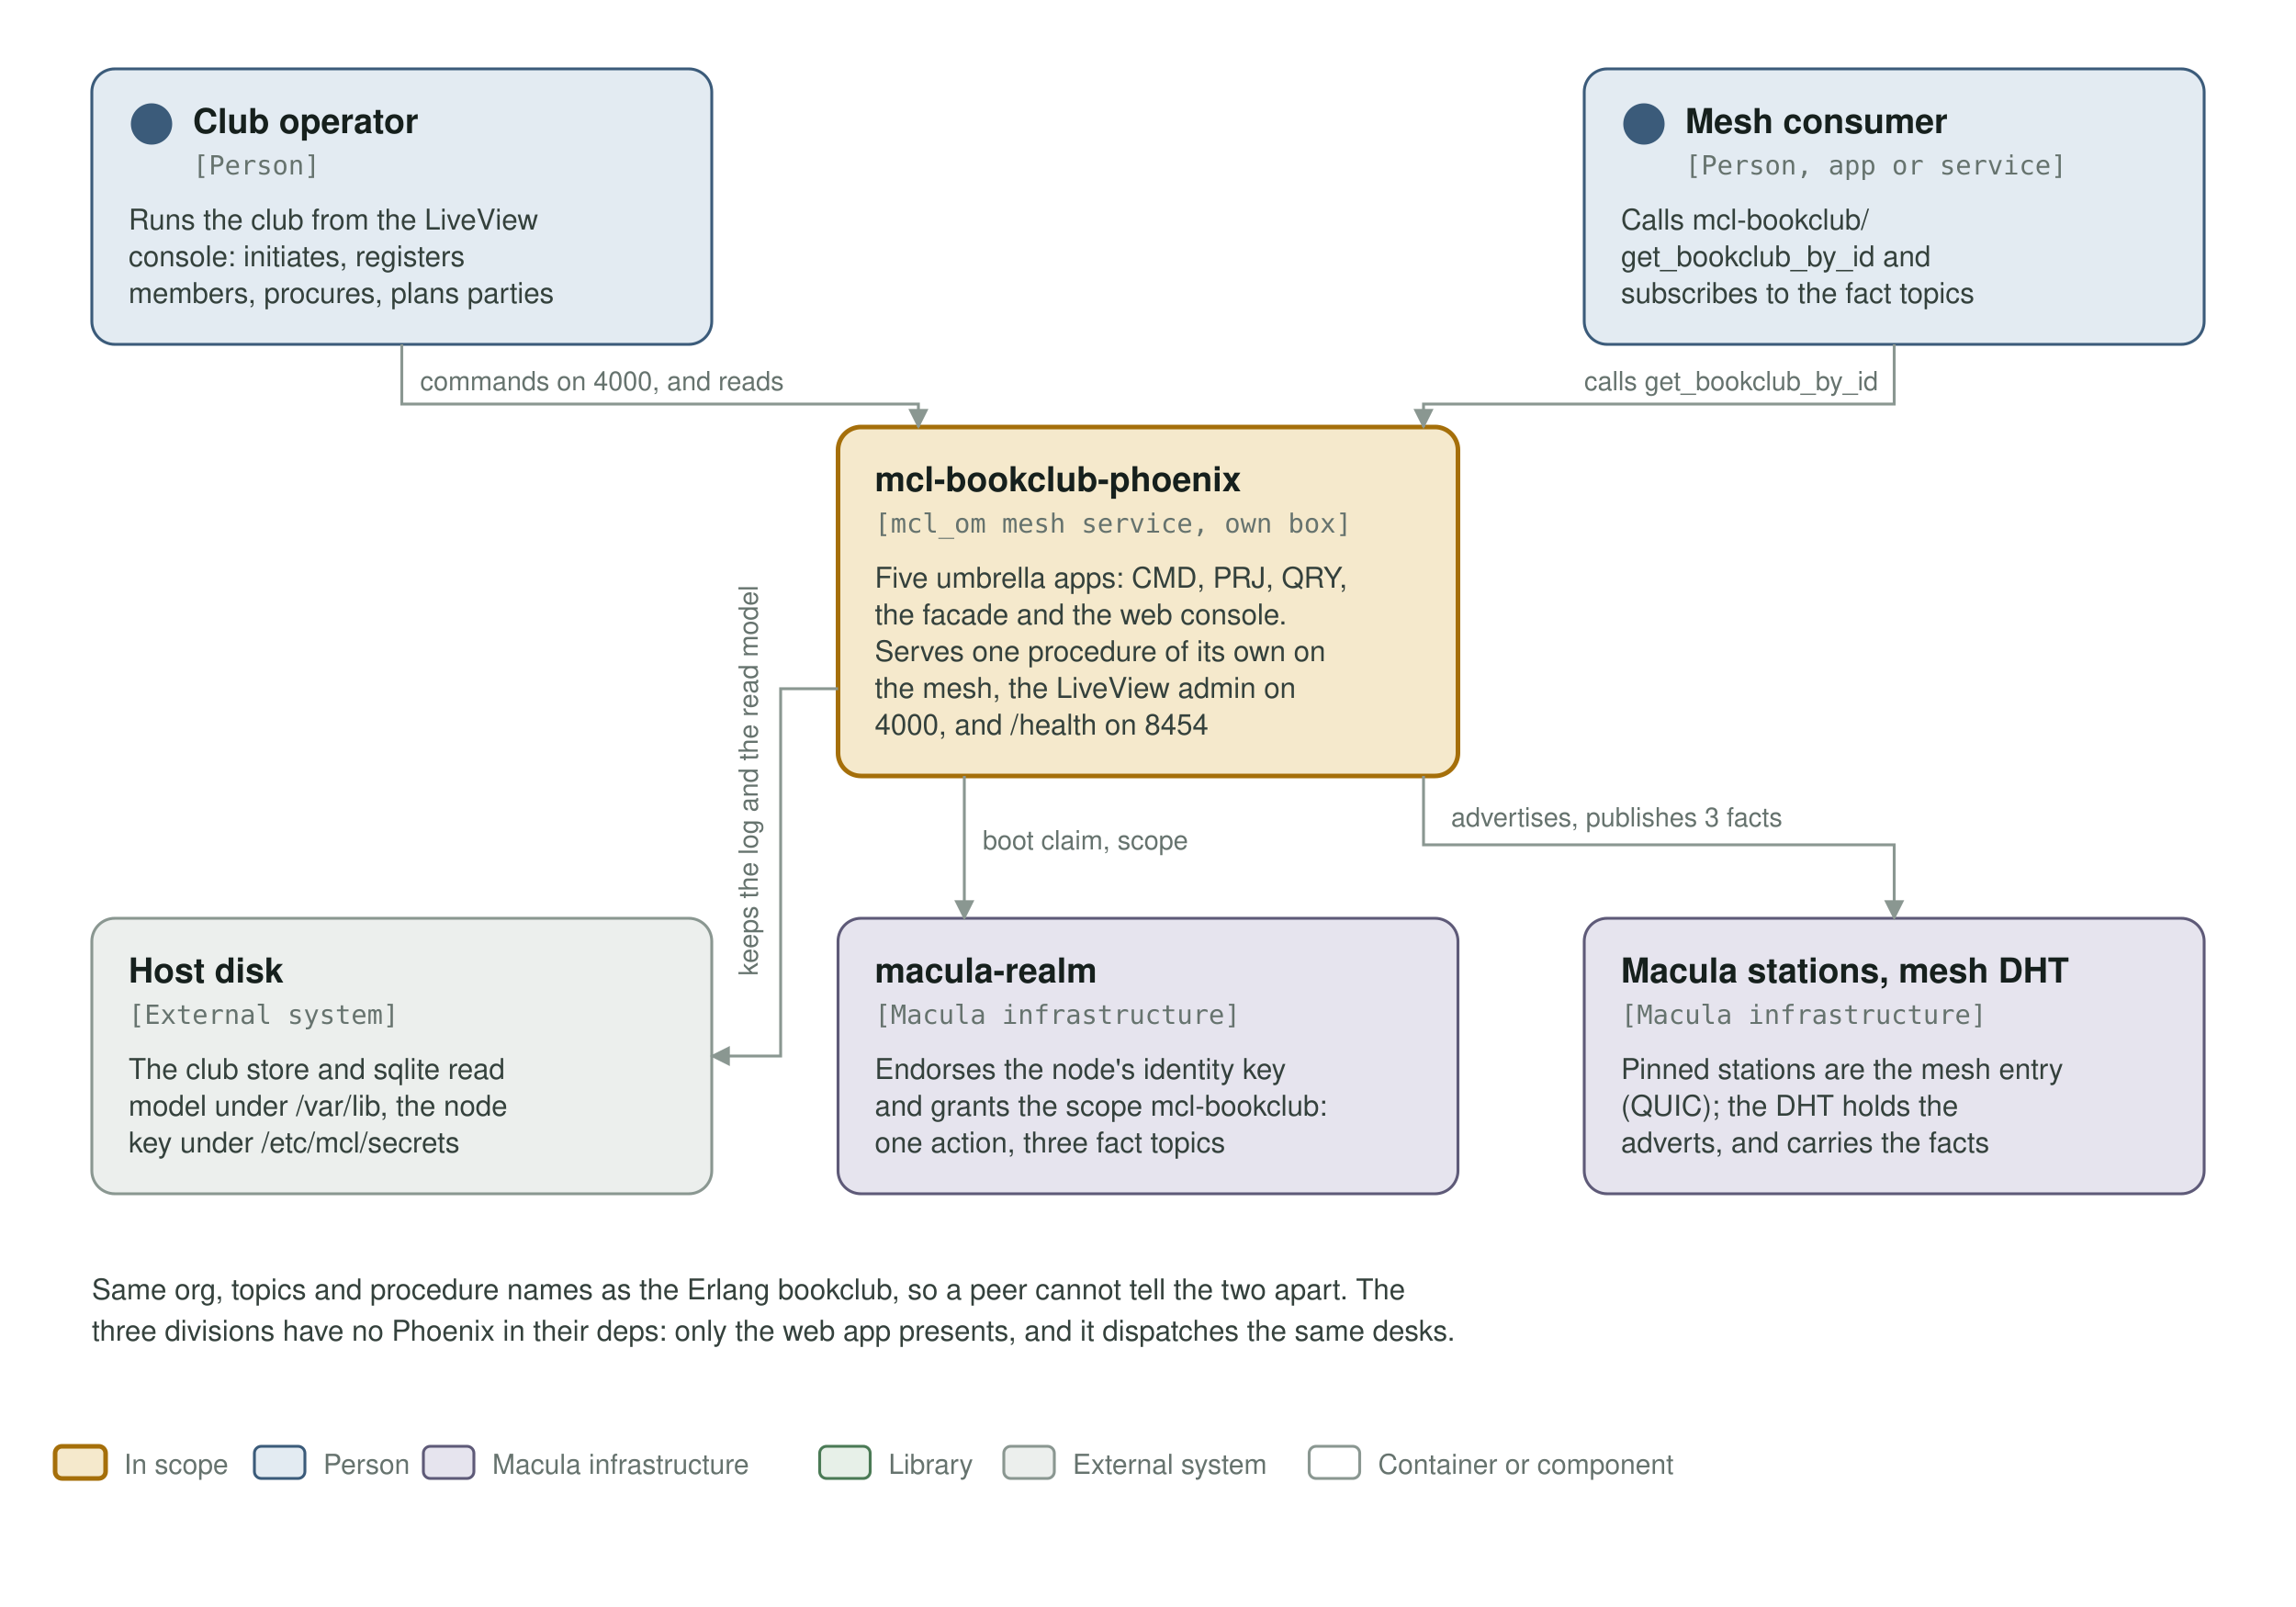
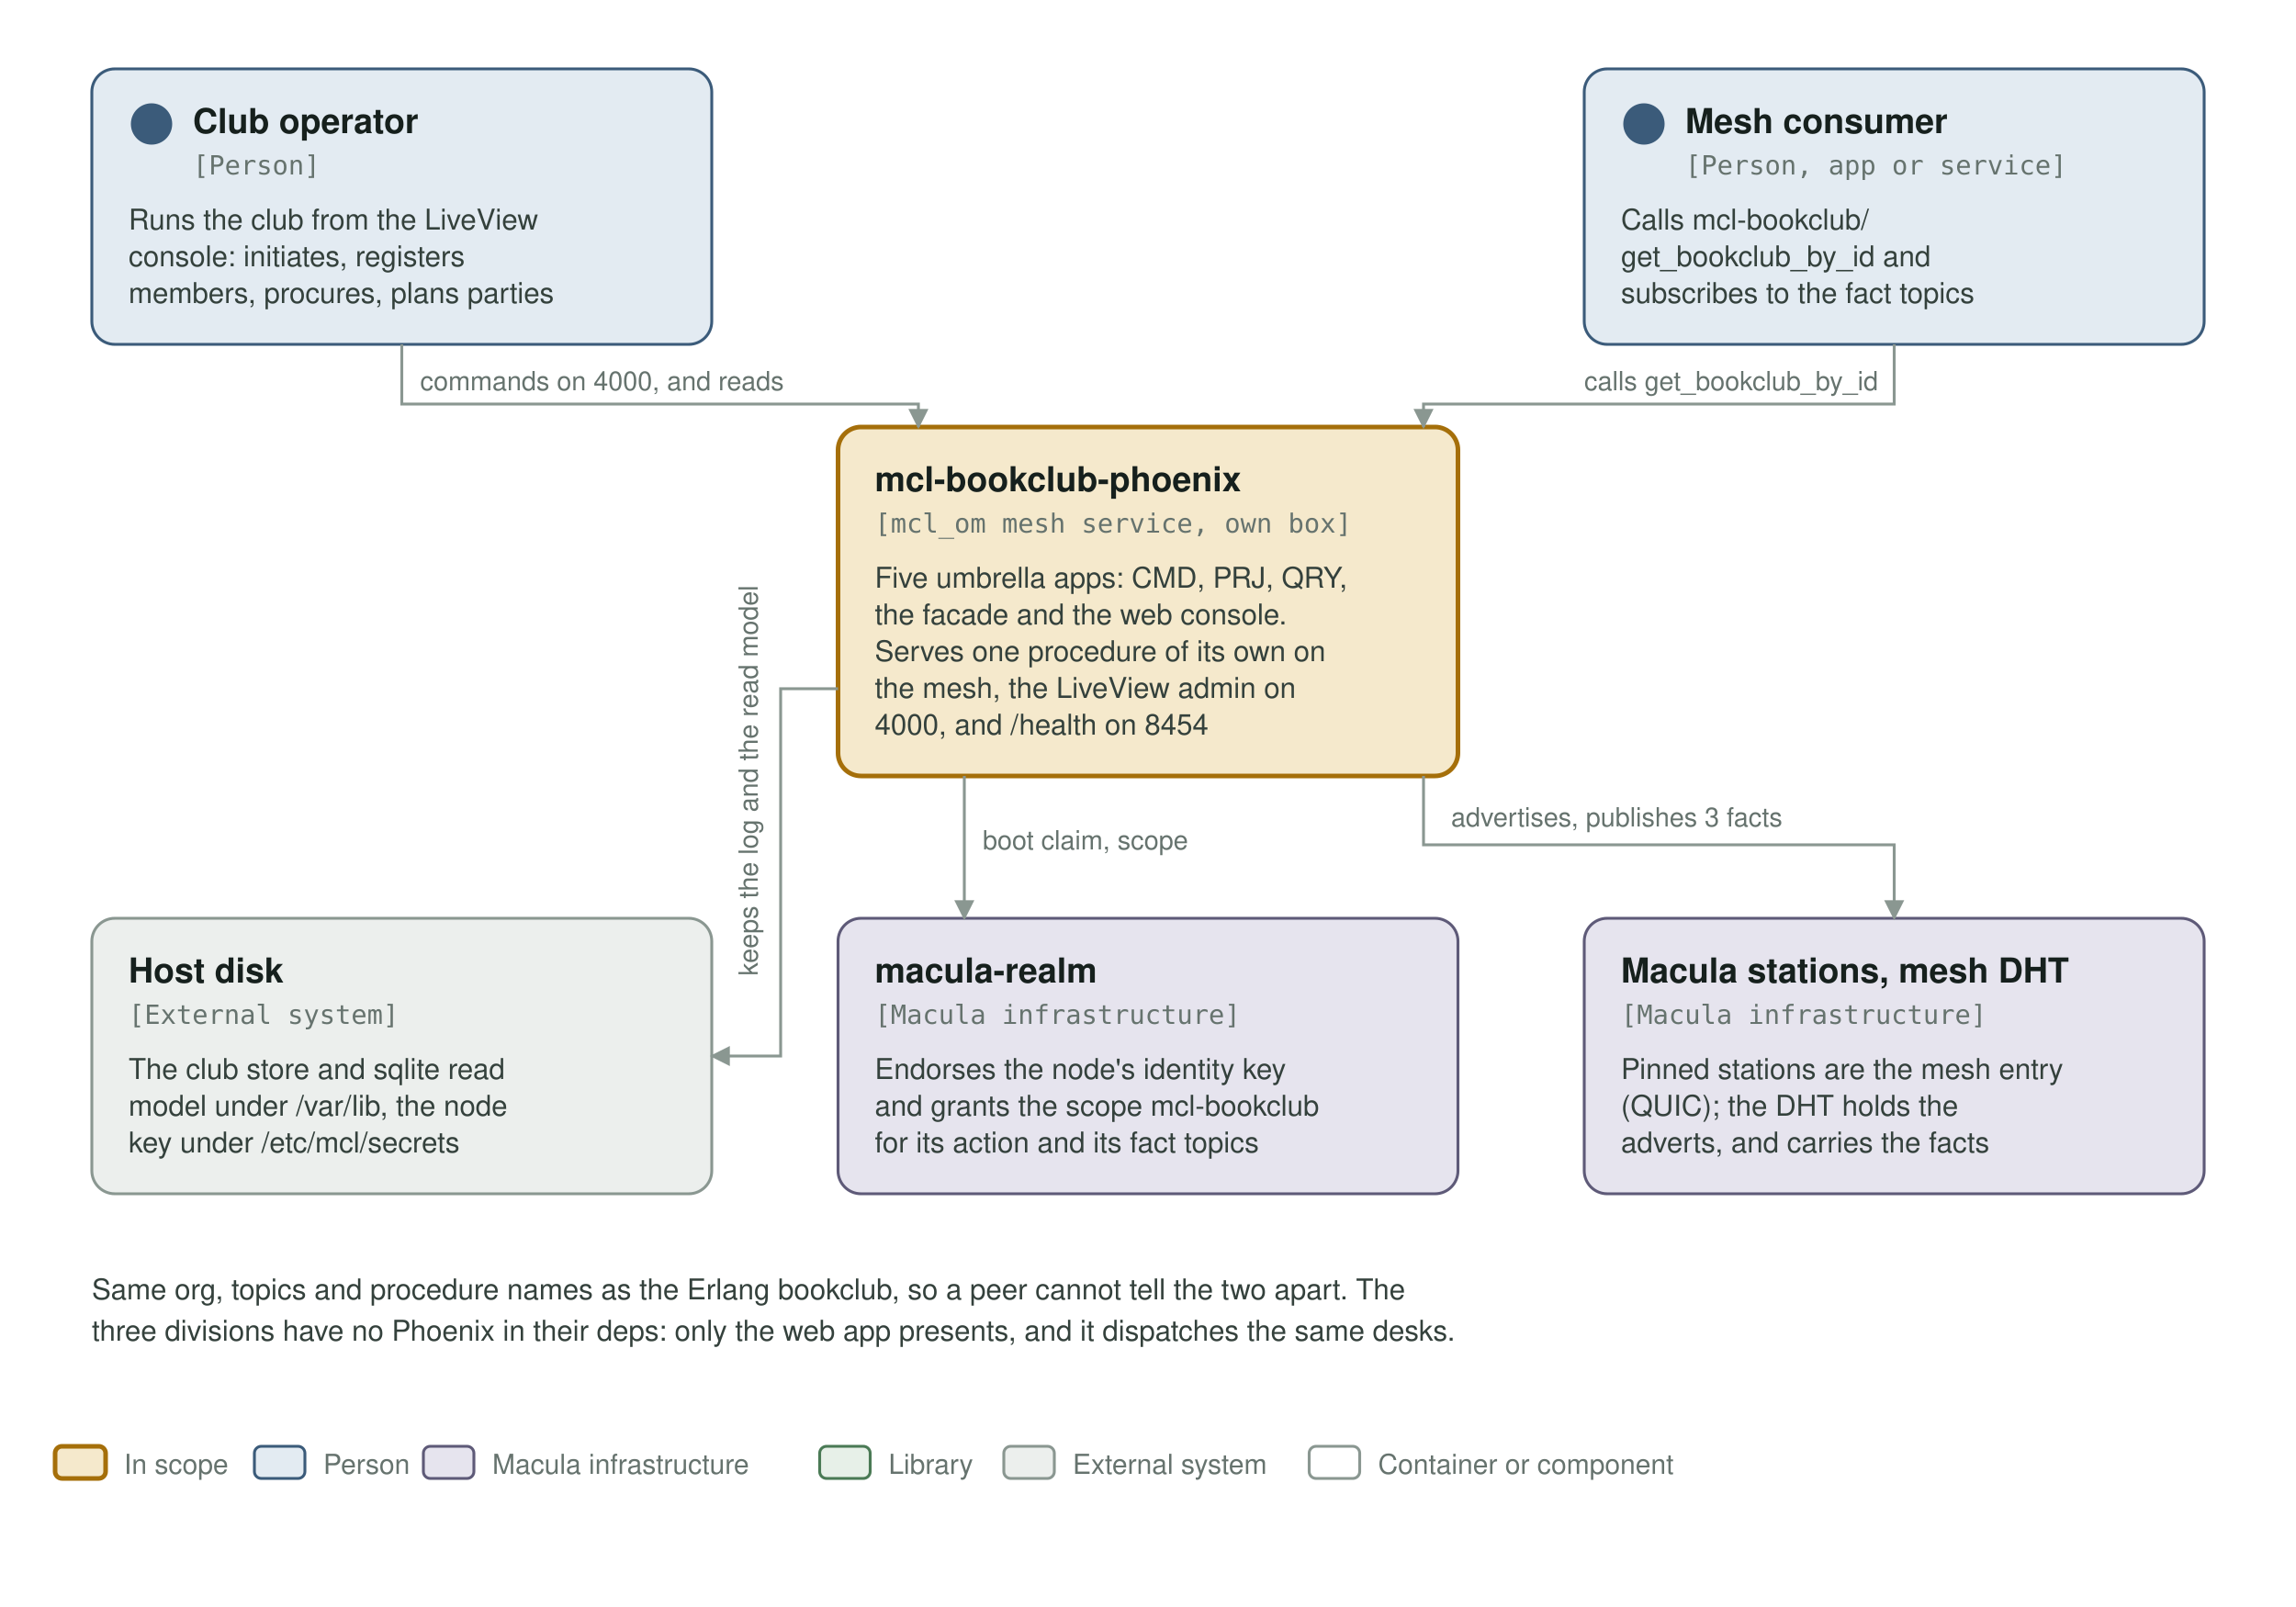
<svg xmlns="http://www.w3.org/2000/svg" viewBox="0 0 1000 700" role="img" aria-label="mcl-bookclub-phoenix system context">
  <style>
.t-name { font-family: "Atkinson Hyperlegible", "Segoe UI", system-ui, -apple-system, Helvetica, Arial, sans-serif; font-size: 15px; font-weight: 700; }
.t-desc { font-family: "Atkinson Hyperlegible", "Segoe UI", system-ui, -apple-system, Helvetica, Arial, sans-serif; font-size: 12.5px; }
.t-rel { font-family: "Atkinson Hyperlegible", "Segoe UI", system-ui, -apple-system, Helvetica, Arial, sans-serif; font-size: 11.5px; paint-order: stroke; stroke-width: 4px; stroke-linejoin: round; }
.t-code { font-family: "JetBrains Mono", ui-monospace, Menlo, Consolas, monospace; font-size: 13px; font-weight: 600; }
.t-type { font-family: "JetBrains Mono", ui-monospace, Menlo, Consolas, monospace; font-size: 11.5px; }
.t-bound { font-family: "JetBrains Mono", ui-monospace, Menlo, Consolas, monospace; font-size: 12px; font-weight: 600; }
.t-leg { font-family: "Atkinson Hyperlegible", "Segoe UI", system-ui, -apple-system, Helvetica, Arial, sans-serif; font-size: 12px; }
.edge { fill: none; stroke-width: 1.25; }
.edge-later { fill: none; stroke-width: 1.25; stroke-dasharray: 5 4; }
.bg { fill: #FFFFFF; }
.b-sys { fill: #F5E9CC; stroke: #A56F0A; stroke-width: 2; }
.b-per { fill: #E3EBF2; stroke: #3B5B7A; stroke-width: 1.25; }
.b-mac { fill: #E6E4EE; stroke: #5E5A78; stroke-width: 1.25; }
.b-lib { fill: #E7F0E8; stroke: #4A7A55; stroke-width: 1.25; }
.b-ext { fill: #ECEFED; stroke: #8A9791; stroke-width: 1.25; }
.b-cmp { fill: #FFFFFF; stroke: #8A9791; stroke-width: 1.25; }
.b-later { fill: none; stroke: #8A9791; stroke-width: 1.25; stroke-dasharray: 5 4; }
.bound { fill: none; stroke: #B3BDB8; stroke-width: 1; }
.head { fill: #3B5B7A; }
.t-name, .t-code { fill: #16201D; }
.t-type, .t-bound, .t-leg { fill: #66736E; }
.t-desc { fill: #34413C; }
.t-rel { fill: #66736E; stroke: #FFFFFF; }
.edge, .edge-later { stroke: #8A9791; }
.arrowhead { fill: #8A9791; }
@media (prefers-color-scheme: dark) {
.bg { fill: #171F1C; }
.b-sys { fill: #3A2E13; stroke: #E3AA3C; }
.b-per { fill: #1D2A36; stroke: #8EB4D8; }
.b-mac { fill: #26243A; stroke: #A9A4C8; }
.b-lib { fill: #1A241C; stroke: #8FBE9B; }
.b-ext { fill: #1C2421; stroke: #7D8B85; }
.b-cmp { fill: #171F1C; stroke: #7D8B85; }
.b-later { stroke: #7D8B85; }
.bound { stroke: #4A5752; }
.head { fill: #8EB4D8; }
.t-name, .t-code { fill: #E6ECE9; }
.t-type, .t-bound, .t-leg { fill: #93A09A; }
.t-desc { fill: #C3CDC8; }
.t-rel { fill: #93A09A; stroke: #171F1C; }
.edge, .edge-later { stroke: #7D8B85; }
.arrowhead { fill: #7D8B85; }
}
</style>
  <defs>
    <marker id="a" viewBox="0 0 10 10" refX="9" refY="5" markerWidth="7" markerHeight="7" orient="auto-start-reverse">
      <path class="arrowhead" d="M0 0L10 5L0 10z" />
    </marker>
  </defs>
  <rect class="bg" x="0" y="0" width="1000" height="700" />
  <rect class="b-per" x="40" y="30" width="270" height="120" rx="10" />
  <circle class="head" cx="66" cy="54" r="9" />
  <text class="t-name" x="84" y="58">Club operator</text>
  <text class="t-type" x="84" y="76">[Person]</text>
  <text class="t-desc" x="56" y="100">Runs the club from the LiveView</text>
  <text class="t-desc" x="56" y="116">console: initiates, registers</text>
  <text class="t-desc" x="56" y="132">members, procures, plans parties</text>
  <rect class="b-per" x="690" y="30" width="270" height="120" rx="10" />
  <circle class="head" cx="716" cy="54" r="9" />
  <text class="t-name" x="734" y="58">Mesh consumer</text>
  <text class="t-type" x="734" y="76">[Person, app or service]</text>
  <text class="t-desc" x="706" y="100">Calls mcl-bookclub/</text>
  <text class="t-desc" x="706" y="116">get_bookclub_by_id and</text>
  <text class="t-desc" x="706" y="132">subscribes to the fact topics</text>
  <rect class="b-sys" x="365" y="186" width="270" height="152" rx="10" />
  <text class="t-name" x="381" y="214">mcl-bookclub-phoenix</text>
  <text class="t-type" x="381" y="232">[mcl_om mesh service, own box]</text>
  <text class="t-desc" x="381" y="256">Five umbrella apps: CMD, PRJ, QRY,</text>
  <text class="t-desc" x="381" y="272">the facade and the web console.</text>
  <text class="t-desc" x="381" y="288">Serves one procedure of its own on</text>
  <text class="t-desc" x="381" y="304">the mesh, the LiveView admin on</text>
  <text class="t-desc" x="381" y="320">4000, and /health on 8454</text>
  <rect class="b-ext" x="40" y="400" width="270" height="120" rx="10" />
  <text class="t-name" x="56" y="428">Host disk</text>
  <text class="t-type" x="56" y="446">[External system]</text>
  <text class="t-desc" x="56" y="470">The club store and sqlite read</text>
  <text class="t-desc" x="56" y="486">model under /var/lib, the node</text>
  <text class="t-desc" x="56" y="502">key under /etc/mcl/secrets</text>
  <rect class="b-mac" x="365" y="400" width="270" height="120" rx="10" />
  <text class="t-name" x="381" y="428">macula-realm</text>
  <text class="t-type" x="381" y="446">[Macula infrastructure]</text>
  <text class="t-desc" x="381" y="470">Endorses the node's identity key</text>
-   <text class="t-desc" x="381" y="486">and grants the scope mcl-bookclub:</text>
-   <text class="t-desc" x="381" y="502">one action, three fact topics</text>
+   <text class="t-desc" x="381" y="486">and grants the scope mcl-bookclub</text>
+   <text class="t-desc" x="381" y="502">for its action and its fact topics</text>
  <rect class="b-mac" x="690" y="400" width="270" height="120" rx="10" />
  <text class="t-name" x="706" y="428">Macula stations, mesh DHT</text>
  <text class="t-type" x="706" y="446">[Macula infrastructure]</text>
  <text class="t-desc" x="706" y="470">Pinned stations are the mesh entry</text>
  <text class="t-desc" x="706" y="486">(QUIC); the DHT holds the</text>
  <text class="t-desc" x="706" y="502">adverts, and carries the facts</text>
  <path class="edge" d="M175 150V176H400V186" marker-end="url(#a)" />
  <text class="t-rel" x="183" y="170">commands on 4000, and reads</text>
  <path class="edge" d="M825 150V176H620V186" marker-end="url(#a)" />
  <text class="t-rel" x="690" y="170">calls get_bookclub_by_id</text>
  <path class="edge" d="M420 338V400" marker-end="url(#a)" />
  <text class="t-rel" x="428" y="370">boot claim, scope</text>
  <path class="edge" d="M620 338V368H825V400" marker-end="url(#a)" />
  <text class="t-rel" x="632" y="360">advertises, publishes 3 facts</text>
  <path class="edge" d="M365 300H340V460H310" marker-end="url(#a)" />
  <text class="t-rel" x="330" y="340" text-anchor="middle" transform="rotate(-90 330 340)">keeps the log and the read model</text>
  <text class="t-desc" x="40" y="566">Same org, topics and procedure names as the Erlang bookclub, so a peer cannot tell the two apart. The</text>
  <text class="t-desc" x="40" y="584">three divisions have no Phoenix in their deps: only the web app presents, and it dispatches the same desks.</text>
  <rect class="b-sys" x="24" y="630" width="22" height="14" rx="3" />
  <text class="t-leg" x="54" y="642">In scope</text>
  <rect class="b-per" x="110.8" y="630" width="22" height="14" rx="3" />
  <text class="t-leg" x="140.8" y="642">Person</text>
  <rect class="b-mac" x="184.4" y="630" width="22" height="14" rx="3" />
  <text class="t-leg" x="214.4" y="642">Macula infrastructure</text>
  <rect class="b-lib" x="357.0" y="630" width="22" height="14" rx="3" />
  <text class="t-leg" x="387.0" y="642">Library</text>
  <rect class="b-ext" x="437.2" y="630" width="22" height="14" rx="3" />
  <text class="t-leg" x="467.2" y="642">External system</text>
  <rect class="b-cmp" x="570.2" y="630" width="22" height="14" rx="3" />
  <text class="t-leg" x="600.2" y="642">Container or component</text>
</svg>
